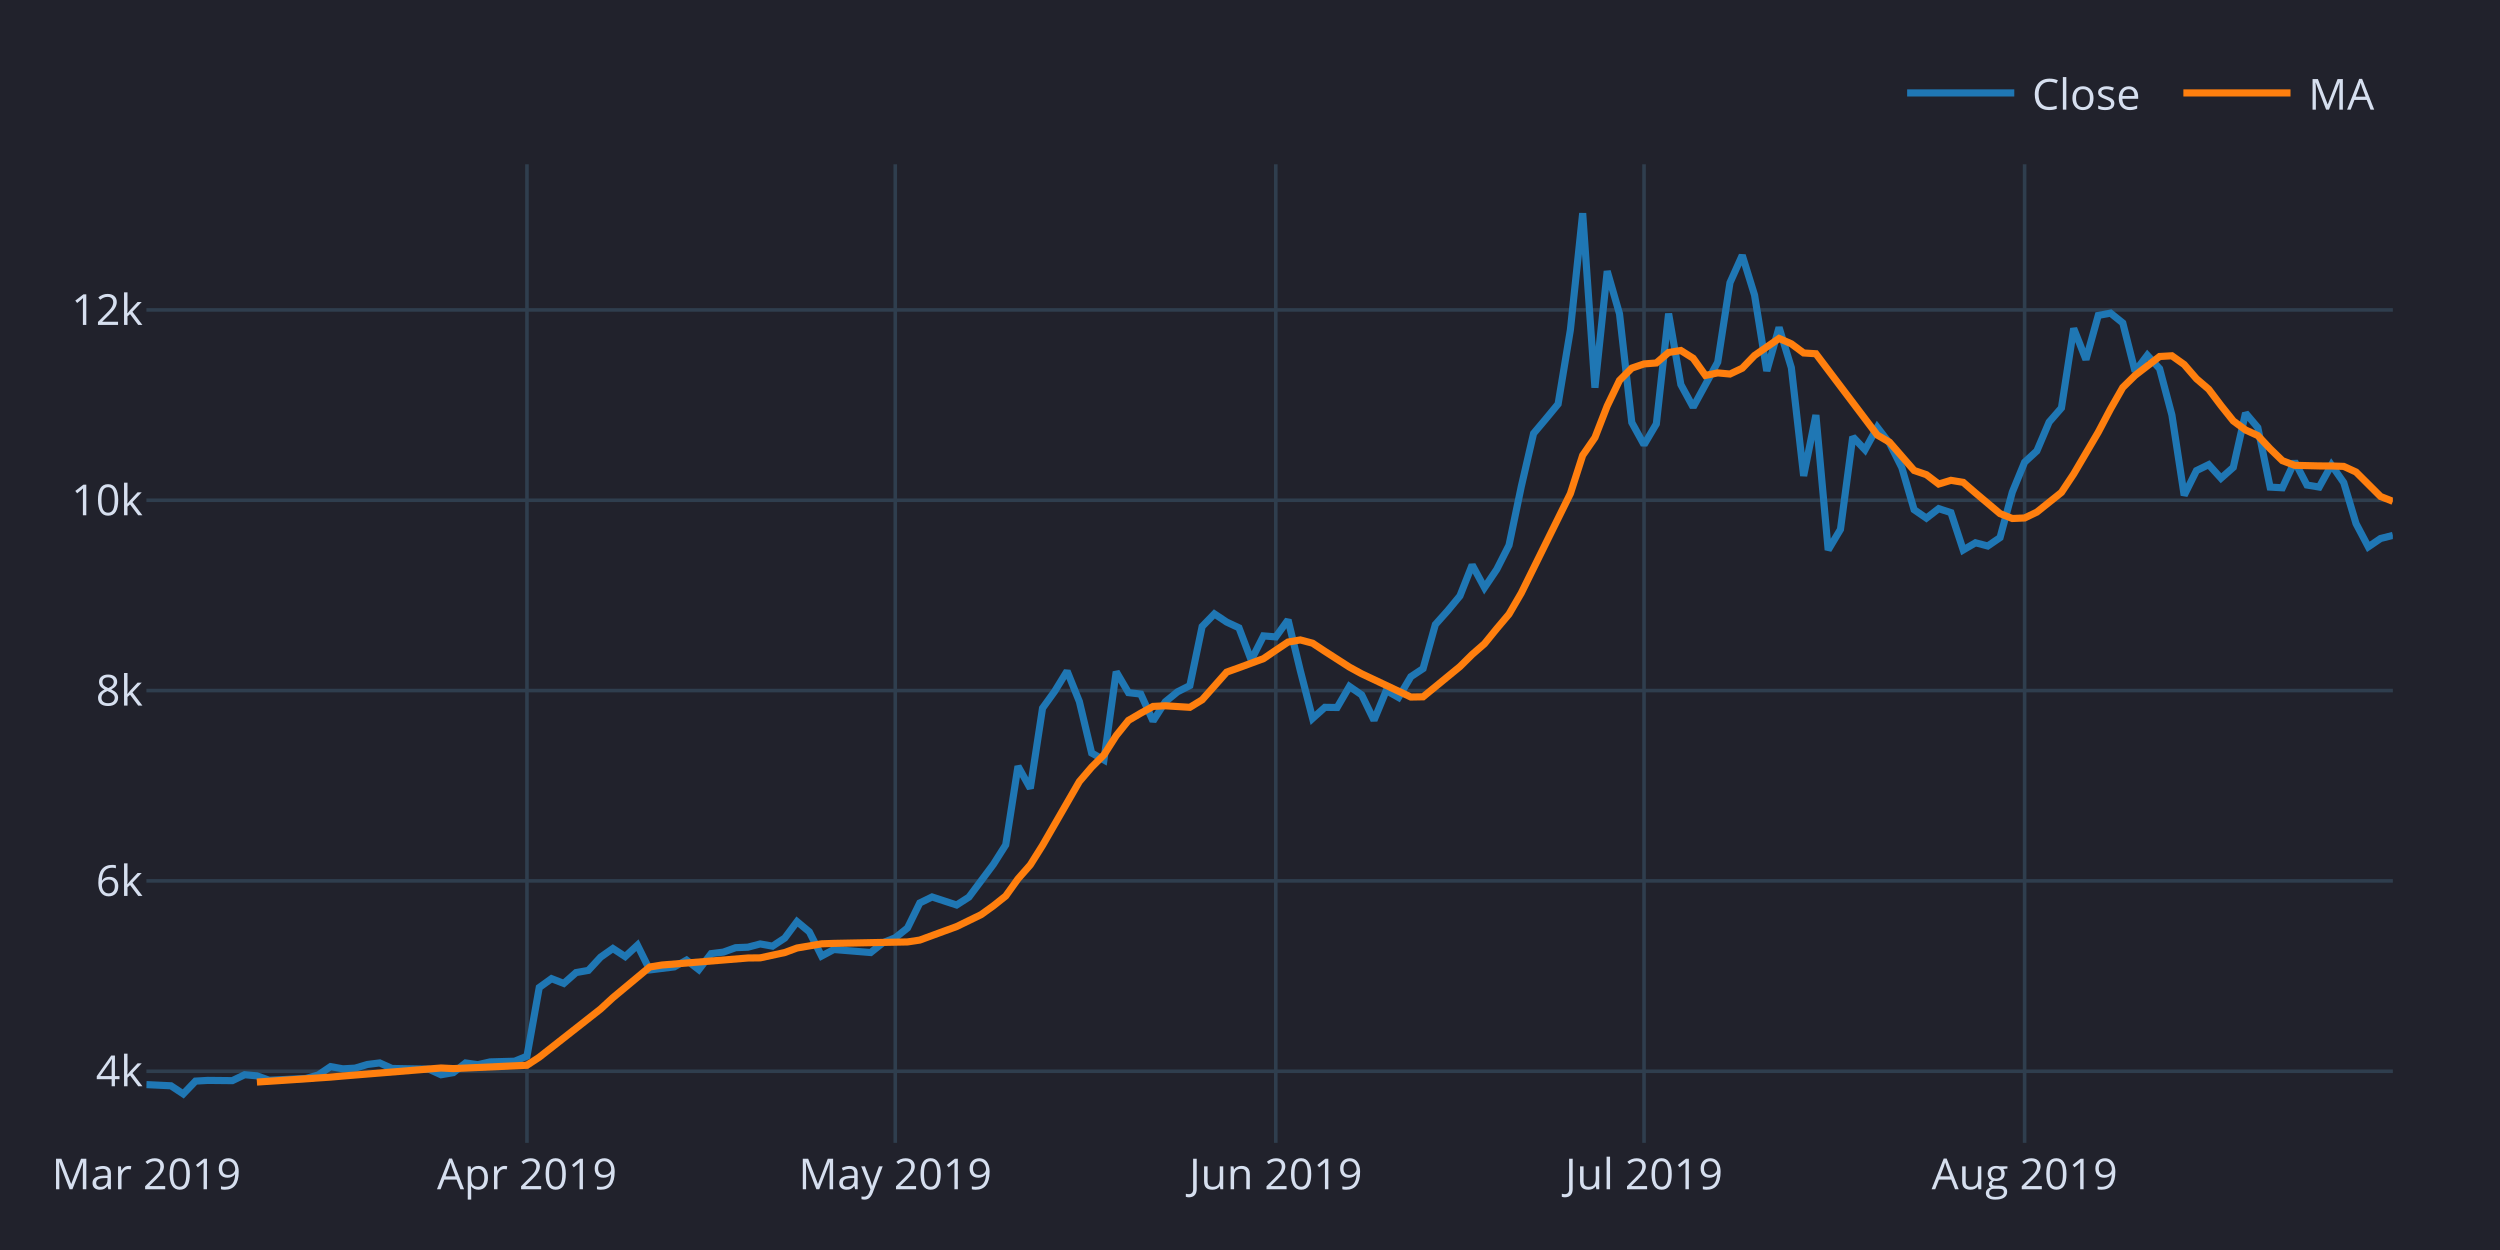
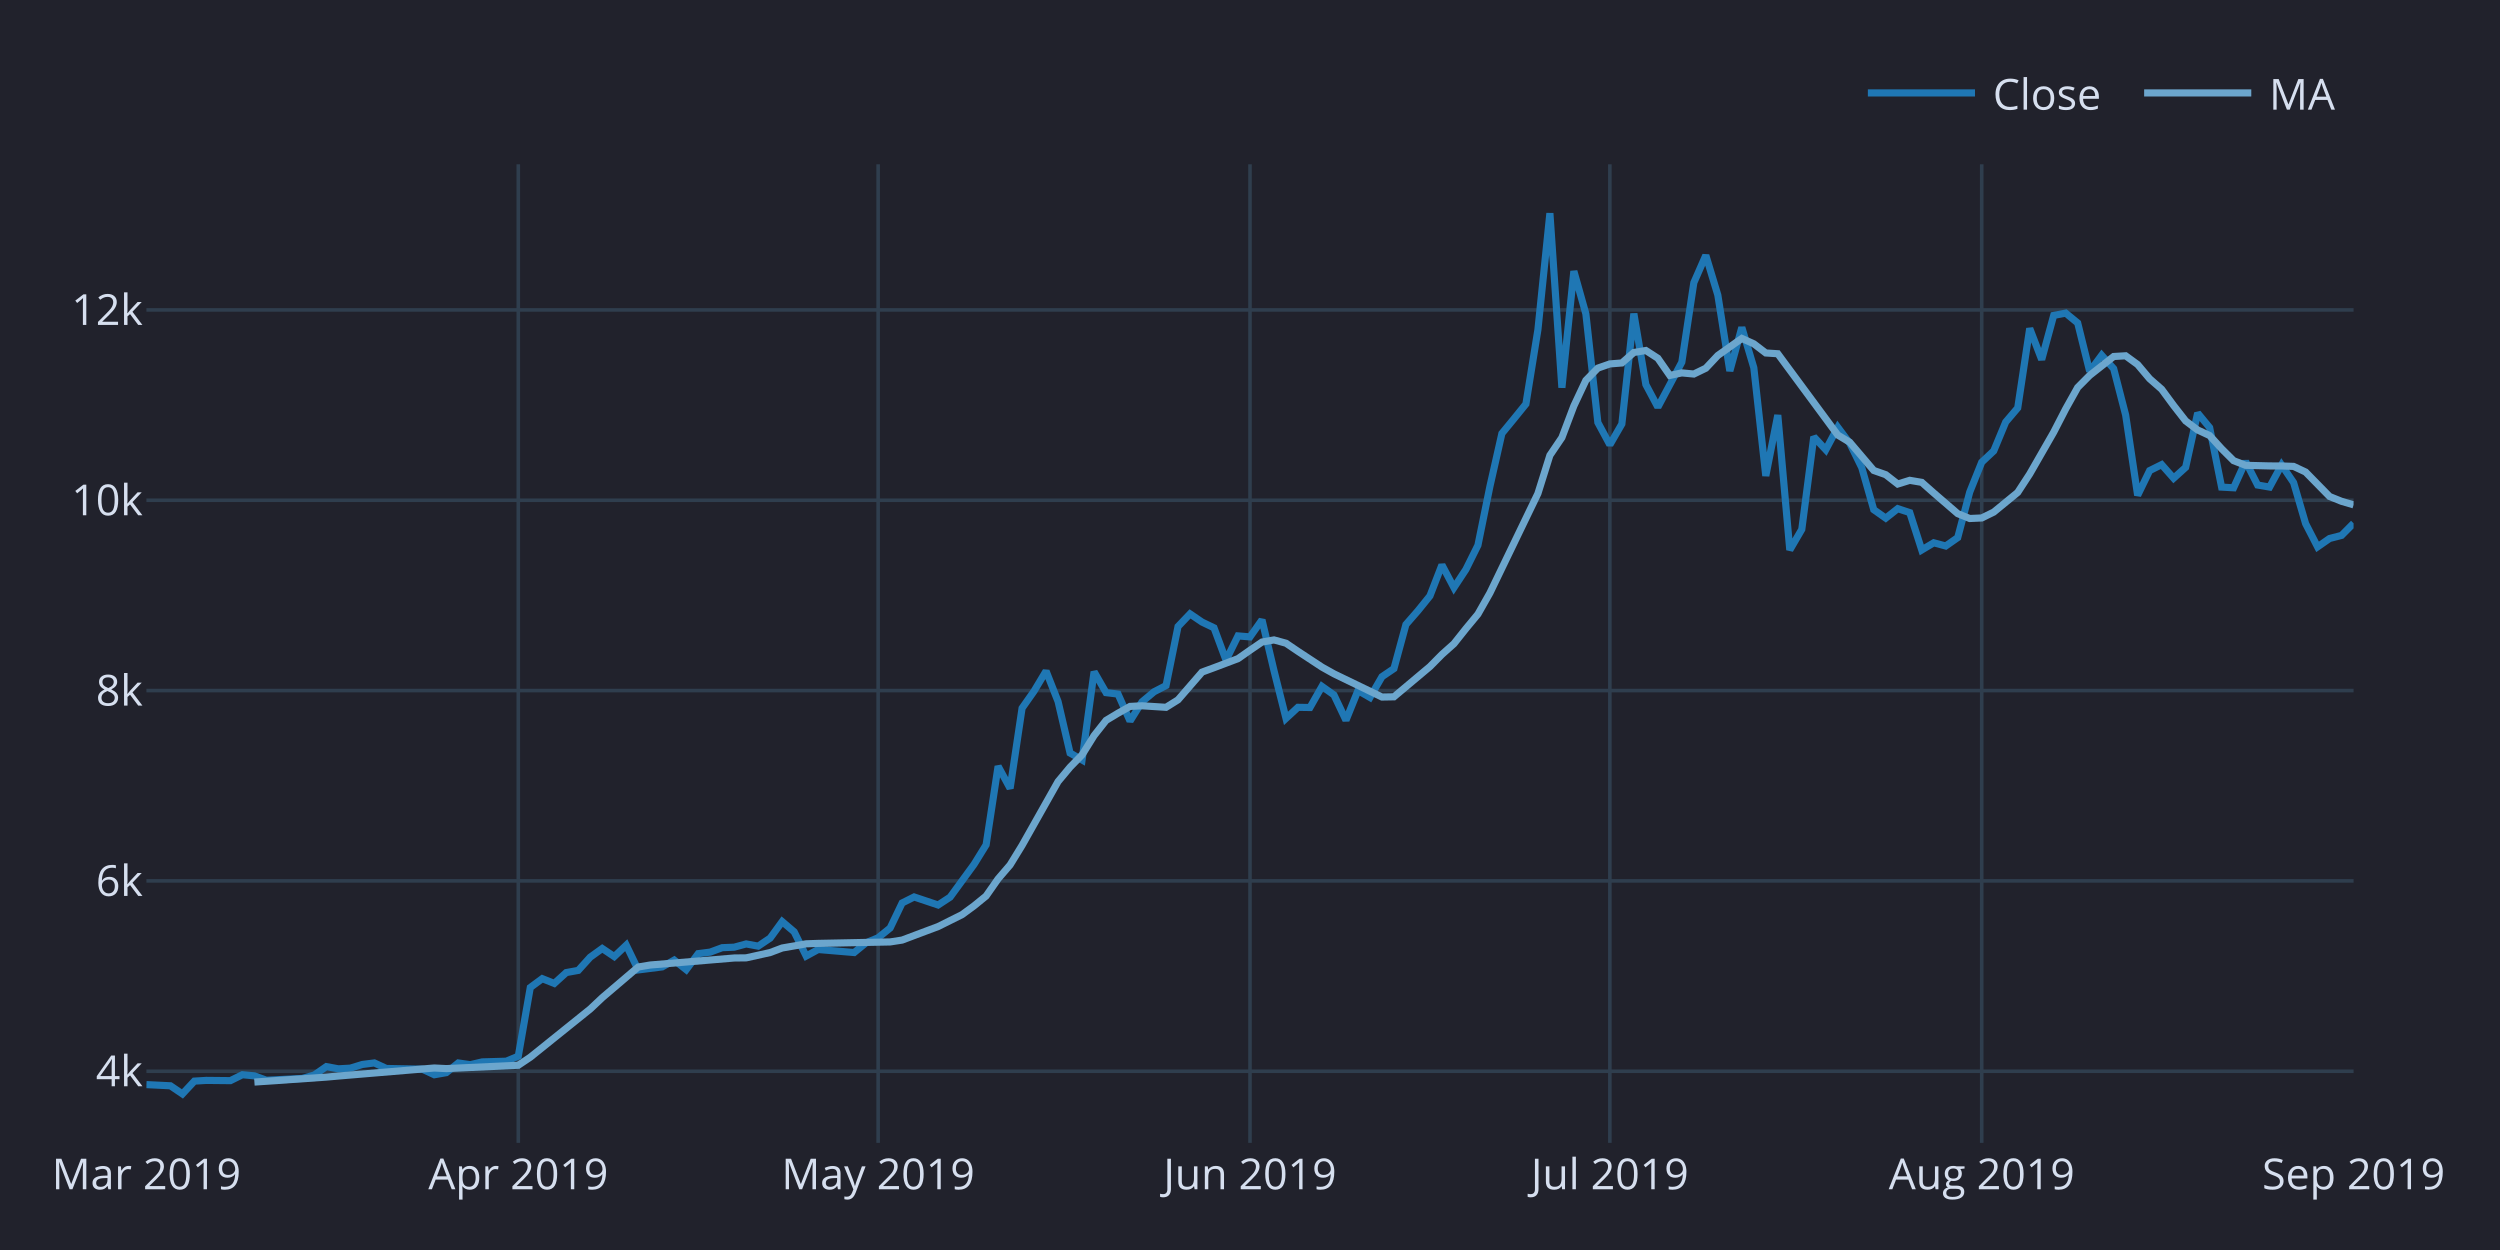
- <svg xmlns="http://www.w3.org/2000/svg" class="main-svg" width="700" height="350" viewBox="0 0 700 350">
+ <svg xmlns="http://www.w3.org/2000/svg" class="main-svg" width="700" height="350" style="" viewBox="0 0 700 350">
  <rect x="0" y="0" width="700" height="350" style="fill: rgb(33, 34, 44); fill-opacity: 1;" />
-   <defs id="defs-401c82">
+   <defs id="defs-c5683d">
    <g class="clips">
-       <clipPath id="clip401c82xyplot" class="plotclip">
-         <rect width="629" height="274" />
+       <clipPath id="clipc5683dxyplot" class="plotclip">
+         <rect width="618" height="274" />
      </clipPath>
-       <clipPath class="axesclip" id="clip401c82x">
-         <rect x="41" y="0" width="629" height="350" />
+       <clipPath class="axesclip" id="clipc5683dx">
+         <rect x="41" y="0" width="618" height="350" />
      </clipPath>
-       <clipPath class="axesclip" id="clip401c82y">
+       <clipPath class="axesclip" id="clipc5683dy">
        <rect x="0" y="46" width="700" height="274" />
      </clipPath>
-       <clipPath class="axesclip" id="clip401c82xy">
-         <rect x="41" y="46" width="629" height="274" />
+       <clipPath class="axesclip" id="clipc5683dxy">
+         <rect x="41" y="46" width="618" height="274" />
      </clipPath>
    </g>
    <g class="gradients" />
    <g class="patterns" />
  </defs>
  <g class="bglayer" />
  <g class="layer-below">
    <g class="imagelayer" />
    <g class="shapelayer" />
  </g>
  <g class="cartesianlayer">
    <g class="subplot xy">
      <g class="layer-subplot">
        <g class="shapelayer" />
        <g class="imagelayer" />
      </g>
      <g class="gridlayer">
        <g class="x">
-           <path class="xgrid crisp" transform="translate(147.55,0)" d="M0,46v274" style="stroke: rgb(47, 62, 78); stroke-opacity: 1; stroke-width: 1px;" />
-           <path class="xgrid crisp" transform="translate(250.67,0)" d="M0,46v274" style="stroke: rgb(47, 62, 78); stroke-opacity: 1; stroke-width: 1px;" />
-           <path class="xgrid crisp" transform="translate(357.22,0)" d="M0,46v274" style="stroke: rgb(47, 62, 78); stroke-opacity: 1; stroke-width: 1px;" />
-           <path class="xgrid crisp" transform="translate(460.33,0)" d="M0,46v274" style="stroke: rgb(47, 62, 78); stroke-opacity: 1; stroke-width: 1px;" />
-           <path class="xgrid crisp" transform="translate(566.89,0)" d="M0,46v274" style="stroke: rgb(47, 62, 78); stroke-opacity: 1; stroke-width: 1px;" />
+           <path class="xgrid crisp" transform="translate(145.12,0)" d="M0,46v274" style="stroke: rgb(47, 62, 78); stroke-opacity: 1; stroke-width: 1px;" />
+           <path class="xgrid crisp" transform="translate(245.88,0)" d="M0,46v274" style="stroke: rgb(47, 62, 78); stroke-opacity: 1; stroke-width: 1px;" />
+           <path class="xgrid crisp" transform="translate(350,0)" d="M0,46v274" style="stroke: rgb(47, 62, 78); stroke-opacity: 1; stroke-width: 1px;" />
+           <path class="xgrid crisp" transform="translate(450.76,0)" d="M0,46v274" style="stroke: rgb(47, 62, 78); stroke-opacity: 1; stroke-width: 1px;" />
+           <path class="xgrid crisp" transform="translate(554.88,0)" d="M0,46v274" style="stroke: rgb(47, 62, 78); stroke-opacity: 1; stroke-width: 1px;" />
        </g>
        <g class="y">
-           <path class="ygrid crisp" transform="translate(0,299.95)" d="M41,0h629" style="stroke: rgb(47, 62, 78); stroke-opacity: 1; stroke-width: 1px;" />
-           <path class="ygrid crisp" transform="translate(0,246.65)" d="M41,0h629" style="stroke: rgb(47, 62, 78); stroke-opacity: 1; stroke-width: 1px;" />
-           <path class="ygrid crisp" transform="translate(0,193.36)" d="M41,0h629" style="stroke: rgb(47, 62, 78); stroke-opacity: 1; stroke-width: 1px;" />
-           <path class="ygrid crisp" transform="translate(0,140.07)" d="M41,0h629" style="stroke: rgb(47, 62, 78); stroke-opacity: 1; stroke-width: 1px;" />
-           <path class="ygrid crisp" transform="translate(0,86.78)" d="M41,0h629" style="stroke: rgb(47, 62, 78); stroke-opacity: 1; stroke-width: 1px;" />
+           <path class="ygrid crisp" transform="translate(0,299.95)" d="M41,0h618" style="stroke: rgb(47, 62, 78); stroke-opacity: 1; stroke-width: 1px;" />
+           <path class="ygrid crisp" transform="translate(0,246.65)" d="M41,0h618" style="stroke: rgb(47, 62, 78); stroke-opacity: 1; stroke-width: 1px;" />
+           <path class="ygrid crisp" transform="translate(0,193.36)" d="M41,0h618" style="stroke: rgb(47, 62, 78); stroke-opacity: 1; stroke-width: 1px;" />
+           <path class="ygrid crisp" transform="translate(0,140.07)" d="M41,0h618" style="stroke: rgb(47, 62, 78); stroke-opacity: 1; stroke-width: 1px;" />
+           <path class="ygrid crisp" transform="translate(0,86.78)" d="M41,0h618" style="stroke: rgb(47, 62, 78); stroke-opacity: 1; stroke-width: 1px;" />
        </g>
      </g>
      <g class="zerolinelayer" />
      <path class="xlines-below" />
      <path class="ylines-below" />
      <g class="overlines-below" />
      <g class="xaxislayer-below" />
      <g class="yaxislayer-below" />
      <g class="overaxes-below" />
-       <g class="plot" transform="translate(41,46)" clip-path="url(#clip401c82xyplot)">
+       <g class="plot" transform="translate(41,46)" clip-path="url(#clipc5683dxyplot)">
        <g class="scatterlayer mlayer">
-           <g class="trace scatter tracec0263c24-cb2c-4535-9315-89aafd8ae96b" style="stroke-miterlimit: 2; opacity: 1;">
+           <g class="trace scatter trace4aa046a1-378b-467d-9dff-ea39f655cf56" style="stroke-miterlimit: 2; opacity: 1;">
            <g class="fills" />
            <g class="errorbars" />
            <g class="lines">
-               <path class="js-line" d="M0,257.69L6.87,258.02L10.31,260.3L13.75,256.71L17.19,256.51L24.06,256.58L27.5,254.92L30.93,255.24L34.37,256.47L44.68,255.96L48.12,254.99L51.56,252.65L54.99,253.27L58.43,253.08L61.87,252.05L65.31,251.62L68.74,253.17L79.05,253.36L82.49,254.93L85.93,254.34L89.37,251.63L92.8,252.11L96.24,251.33L103.11,251.14L106.55,249.73L109.99,230.5L113.43,228.02L116.86,229.36L120.3,226.32L123.74,225.71L127.17,222L130.61,219.58L134.05,221.84L137.49,218.65L140.92,225.58L147.8,224.73L151.23,222.83L154.67,225.51L158.11,221.02L161.55,220.59L164.98,219.35L168.42,219.21L171.86,218.3L175.3,218.92L178.73,216.66L182.17,212.05L185.61,214.91L189.04,221.69L192.48,219.86L202.79,220.71L206.23,217.96L209.67,216.57L213.1,213.84L216.54,206.83L219.98,205.15L226.85,207.4L230.29,205.2L237.16,196L240.6,190.56L244.04,168.55L247.48,174.74L250.91,152.29L254.35,147.51L257.79,141.9L261.22,150.43L264.66,164.85L268.1,166.78L271.54,142.09L274.97,147.94L278.41,148.34L281.85,155.89L285.28,150.51L288.72,147.7L292.16,145.96L295.6,129.42L299.03,125.89L302.47,128.18L305.91,129.79L309.34,138.85L312.78,132.05L316.22,132.33L319.66,127.57L323.09,141.79L326.53,155.15L329.97,152.05L333.4,152.1L336.84,146.19L340.28,148.58L343.72,155.67L347.15,147.35L350.59,149.29L354.03,143.48L357.46,141.21L360.9,128.87L364.34,125.02L367.78,120.86L371.21,112.18L374.65,118.54L378.09,113.43L381.52,106.67L384.96,90.22L388.4,75.37L391.84,71.28L395.27,67.13L398.71,46.35L402.15,13.7L405.58,62.55L409.02,29.92L412.46,41.86L415.9,72.3L419.33,78.53L422.77,72.71L426.21,41.81L429.64,61.68L433.08,68L439.96,55.41L443.39,33.16L446.83,25.49L450.27,36.61L453.7,57.87L457.14,45.68L460.58,56.97L464.02,87.25L467.45,70.22L470.89,107.99L474.33,102.23L477.77,76.31L481.2,79.93L484.64,73.63L488.08,78.11L491.51,84.93L494.95,96.71L498.39,99.08L501.83,96.42L505.26,97.53L508.7,107.99L512.14,105.98L515.57,106.88L519.01,104.53L522.45,91.79L525.89,83.42L529.32,80.26L532.76,72.17L536.2,68.22L539.63,45.96L543.07,54.68L546.51,42.32L549.95,41.67L553.38,44.43L556.82,57.99L560.26,53.47L563.69,57.23L567.13,70.2L570.57,92.69L574.01,85.77L577.44,84.1L580.88,87.9L584.32,84.86L587.75,69.66L591.19,73.73L594.63,90.39L598.07,90.58L601.5,83.2L604.94,89.81L608.38,90.38L611.81,84.19L615.25,89.13L618.69,100.61L622.13,107.12L625.56,104.78L629,103.91" style="vector-effect: non-scaling-stroke; fill: none; stroke: rgb(31, 119, 180); stroke-opacity: 1; stroke-width: 2px; opacity: 1;" />
+               <path class="js-line" d="M0,257.69L6.72,258.02L10.08,260.3L13.43,256.71L16.79,256.51L23.51,256.58L26.87,254.92L30.23,255.24L33.59,256.47L43.66,255.96L47.02,254.99L50.38,252.65L53.74,253.27L57.1,253.08L60.46,252.05L63.82,251.62L67.17,253.17L77.25,253.36L80.61,254.93L83.97,254.34L87.33,251.63L90.68,252.11L94.04,251.33L100.76,251.14L104.12,249.73L107.48,230.5L110.84,228.02L114.2,229.36L117.55,226.32L120.91,225.71L124.27,222L127.63,219.58L130.99,221.84L134.35,218.65L137.71,225.58L144.42,224.73L147.78,222.83L151.14,225.51L154.5,221.02L157.86,220.59L161.22,219.35L164.58,219.21L167.93,218.3L171.29,218.92L174.65,216.66L178.01,212.05L181.37,214.91L184.73,221.69L188.09,219.86L198.16,220.71L201.52,217.96L204.88,216.57L208.24,213.84L211.6,206.83L214.96,205.15L221.67,207.4L225.03,205.2L231.75,196L235.11,190.56L238.47,168.55L241.83,174.74L245.18,152.29L248.54,147.51L251.9,141.9L255.26,150.43L258.62,164.85L261.98,166.78L265.34,142.09L268.7,147.94L272.05,148.34L275.41,155.89L278.77,150.51L282.13,147.7L285.49,145.96L288.85,129.42L292.21,125.89L295.57,128.18L298.92,129.79L302.28,138.85L305.64,132.05L309,132.33L312.36,127.57L315.72,141.79L319.08,155.15L322.43,152.05L325.79,152.1L329.15,146.19L332.51,148.58L335.87,155.67L339.23,147.35L342.59,149.29L345.95,143.48L349.3,141.21L352.66,128.87L356.02,125.02L359.38,120.86L362.74,112.18L366.1,118.54L369.46,113.43L372.82,106.67L376.17,90.22L379.53,75.37L382.89,71.28L386.25,67.13L389.61,46.35L392.97,13.7L396.33,62.55L399.68,29.92L403.04,41.86L406.4,72.3L409.76,78.53L413.12,72.71L416.48,41.81L419.84,61.68L423.2,68L429.91,55.41L433.27,33.16L436.63,25.49L439.99,36.61L443.35,57.87L446.71,45.68L450.07,56.97L453.42,87.25L456.78,70.22L460.14,107.99L463.5,102.23L466.86,76.31L470.22,79.93L473.58,73.63L476.93,78.11L480.29,84.93L483.65,96.71L487.01,99.08L490.37,96.42L493.73,97.53L497.09,107.99L500.45,105.98L503.8,106.88L507.16,104.53L510.52,91.79L513.88,83.42L517.24,80.26L520.6,72.17L523.96,68.22L527.32,45.96L530.67,54.68L534.03,42.32L537.39,41.67L540.75,44.43L544.11,57.99L547.47,53.47L550.83,57.23L554.18,70.2L557.54,92.69L560.9,85.77L564.26,84.1L567.62,87.9L570.98,84.86L574.34,69.66L577.7,73.73L581.05,90.39L584.41,90.58L587.77,83.2L591.13,89.81L594.49,90.38L597.85,84.19L601.21,89.13L604.57,100.61L607.92,107.12L611.28,104.78L614.64,103.91L618,100.52" style="vector-effect: non-scaling-stroke; fill: none; stroke: rgb(31, 119, 180); stroke-opacity: 1; stroke-width: 2px; opacity: 1;" />
            </g>
            <g class="points" />
            <g class="text" />
          </g>
-           <g class="trace scatter traceb647f701-b00a-475b-9fcb-00e694cbbebf" style="stroke-miterlimit: 2; opacity: 1;">
+           <g class="trace scatter tracedc1f071d-3275-4c3a-a2b8-81a0cb245e2a" style="stroke-miterlimit: 2; opacity: 1;">
            <g class="fills" />
            <g class="errorbars" />
            <g class="lines">
-               <path class="js-line" d="M30.93,256.98L51.56,255.59L54.99,255.29L82.49,253.04L85.93,253.21L106.55,252.27L109.99,250.02L127.17,236.52L130.61,233.35L140.92,224.76L144.36,224.2L168.42,222.24L171.86,222.2L178.73,220.71L182.17,219.44L189.04,218.27L192.48,218.15L213.1,217.74L216.54,217.22L223.42,214.69L226.85,213.44L233.73,210.09L237.16,207.62L240.6,204.88L244.04,200.08L247.48,196.17L250.91,190.71L261.22,172.83L264.66,168.8L268.1,165.36L271.54,159.97L274.97,155.71L278.41,153.69L281.85,151.8L285.28,151.62L292.16,152.05L295.6,149.95L302.47,142.19L305.91,140.96L312.78,138.42L316.22,136.07L319.66,133.77L323.09,133.18L326.53,134.1L329.97,136.37L336.84,140.79L340.28,142.67L354.03,149.17L357.46,149.11L367.78,140.65L371.21,137.25L374.65,134.25L378.09,130.02L381.52,125.96L384.96,120.05L398.71,92.2L402.15,81.49L405.58,76.52L409.02,67.66L412.46,60.51L415.9,57.07L419.33,55.9L422.77,55.63L426.21,52.69L429.64,52.14L433.08,54.31L436.52,59.12L439.96,58.41L443.39,58.73L446.83,57.1L450.27,53.53L457.14,48.76L460.58,50.27L464.02,52.83L467.45,53.05L484.64,75.81L488.08,77.83L494.95,85.73L498.39,86.91L501.83,89.53L505.26,88.49L508.7,89.06L512.14,92.03L519.01,97.82L522.45,99.18L525.89,99.03L529.32,97.39L536.2,91.88L539.63,86.72L546.51,75.02L549.95,68.5L553.38,62.49L556.82,59.11L563.69,53.82L567.13,53.62L570.57,56.07L574.01,60.05L577.44,62.99L580.88,67.55L584.32,71.86L587.75,74.39L591.19,75.96L594.63,79.65L598.07,82.99L601.5,84.29L608.38,84.46L611.81,84.47L615.25,84.59L618.69,86.17L625.56,93.02L629,94.37" style="vector-effect: non-scaling-stroke; fill: none; stroke: rgb(255, 127, 14); stroke-opacity: 1; stroke-width: 2px; opacity: 1;" />
+               <path class="js-line" d="M30.23,256.98L50.38,255.59L53.74,255.29L80.61,253.04L83.97,253.21L104.12,252.27L107.48,250.02L124.27,236.52L127.63,233.35L137.71,224.76L141.07,224.2L164.58,222.24L167.93,222.2L174.65,220.71L178.01,219.44L184.73,218.27L188.09,218.15L208.24,217.74L211.6,217.22L218.32,214.69L221.67,213.44L228.39,210.09L231.75,207.62L235.11,204.88L238.47,200.08L241.83,196.17L245.18,190.71L255.26,172.83L258.62,168.8L261.98,165.36L265.34,159.97L268.7,155.71L272.05,153.69L275.41,151.8L278.77,151.62L285.49,152.05L288.85,149.95L295.57,142.19L298.92,140.96L305.64,138.42L309,136.07L312.36,133.77L315.72,133.18L319.08,134.1L322.43,136.37L329.15,140.79L332.51,142.67L345.95,149.17L349.3,149.11L359.38,140.65L362.74,137.25L366.1,134.25L369.46,130.02L372.82,125.96L376.17,120.05L389.61,92.2L392.97,81.49L396.33,76.52L399.68,67.66L403.04,60.51L406.4,57.07L409.76,55.9L413.12,55.63L416.48,52.69L419.84,52.14L423.2,54.31L426.55,59.12L429.91,58.41L433.27,58.73L436.63,57.1L439.99,53.53L446.71,48.76L450.07,50.27L453.42,52.83L456.78,53.05L473.58,75.81L476.93,77.83L483.65,85.73L487.01,86.91L490.37,89.53L493.73,88.49L497.09,89.06L500.45,92.03L507.16,97.82L510.52,99.18L513.88,99.03L517.24,97.39L523.96,91.88L527.32,86.72L534.03,75.02L537.39,68.5L540.75,62.49L544.11,59.11L550.83,53.82L554.18,53.62L557.54,56.07L560.9,60.05L564.26,62.99L567.62,67.55L570.98,71.86L574.34,74.39L577.7,75.96L581.05,79.65L584.41,82.99L587.77,84.29L594.49,84.46L597.85,84.47L601.21,84.59L604.57,86.17L611.28,93.02L614.64,94.37L618,95.36" style="vector-effect: non-scaling-stroke; fill: none; stroke: rgb(108, 166, 205); stroke-opacity: 1; stroke-width: 2px; opacity: 1;" />
            </g>
            <g class="points" />
            <g class="text" />
          </g>
        </g>
      </g>
      <g class="overplot" />
      <path class="xlines-above crisp" d="M0,0" style="fill: none;" />
      <path class="ylines-above crisp" d="M0,0" style="fill: none;" />
      <g class="overlines-above" />
      <g class="xaxislayer-above">
        <g class="xtick">
          <text text-anchor="middle" x="0" y="333" transform="translate(41,0)" style="font-family: 'Open Sans', verdana, arial, sans-serif; font-size: 12px; fill: rgb(214, 223, 239); fill-opacity: 1; white-space: pre; opacity: 1;">Mar 2019</text>
        </g>
        <g class="xtick">
-           <text text-anchor="middle" x="0" y="333" style="font-family: 'Open Sans', verdana, arial, sans-serif; font-size: 12px; fill: rgb(214, 223, 239); fill-opacity: 1; white-space: pre; opacity: 1;" transform="translate(147.55,0)">Apr 2019</text>
+           <text text-anchor="middle" x="0" y="333" style="font-family: 'Open Sans', verdana, arial, sans-serif; font-size: 12px; fill: rgb(214, 223, 239); fill-opacity: 1; white-space: pre; opacity: 1;" transform="translate(145.12,0)">Apr 2019</text>
        </g>
        <g class="xtick">
-           <text text-anchor="middle" x="0" y="333" style="font-family: 'Open Sans', verdana, arial, sans-serif; font-size: 12px; fill: rgb(214, 223, 239); fill-opacity: 1; white-space: pre; opacity: 1;" transform="translate(250.67,0)">May 2019</text>
+           <text text-anchor="middle" x="0" y="333" style="font-family: 'Open Sans', verdana, arial, sans-serif; font-size: 12px; fill: rgb(214, 223, 239); fill-opacity: 1; white-space: pre; opacity: 1;" transform="translate(245.88,0)">May 2019</text>
        </g>
        <g class="xtick">
-           <text text-anchor="middle" x="0" y="333" style="font-family: 'Open Sans', verdana, arial, sans-serif; font-size: 12px; fill: rgb(214, 223, 239); fill-opacity: 1; white-space: pre; opacity: 1;" transform="translate(357.22,0)">Jun 2019</text>
+           <text text-anchor="middle" x="0" y="333" style="font-family: 'Open Sans', verdana, arial, sans-serif; font-size: 12px; fill: rgb(214, 223, 239); fill-opacity: 1; white-space: pre; opacity: 1;" transform="translate(350,0)">Jun 2019</text>
        </g>
        <g class="xtick">
-           <text text-anchor="middle" x="0" y="333" style="font-family: 'Open Sans', verdana, arial, sans-serif; font-size: 12px; fill: rgb(214, 223, 239); fill-opacity: 1; white-space: pre; opacity: 1;" transform="translate(460.33,0)">Jul 2019</text>
+           <text text-anchor="middle" x="0" y="333" style="font-family: 'Open Sans', verdana, arial, sans-serif; font-size: 12px; fill: rgb(214, 223, 239); fill-opacity: 1; white-space: pre; opacity: 1;" transform="translate(450.76,0)">Jul 2019</text>
        </g>
        <g class="xtick">
-           <text text-anchor="middle" x="0" y="333" style="font-family: 'Open Sans', verdana, arial, sans-serif; font-size: 12px; fill: rgb(214, 223, 239); fill-opacity: 1; white-space: pre; opacity: 1;" transform="translate(566.89,0)">Aug 2019</text>
+           <text text-anchor="middle" x="0" y="333" style="font-family: 'Open Sans', verdana, arial, sans-serif; font-size: 12px; fill: rgb(214, 223, 239); fill-opacity: 1; white-space: pre; opacity: 1;" transform="translate(554.88,0)">Aug 2019</text>
+         </g>
+         <g class="xtick">
+           <text text-anchor="middle" x="0" y="333" style="font-family: 'Open Sans', verdana, arial, sans-serif; font-size: 12px; fill: rgb(214, 223, 239); fill-opacity: 1; white-space: pre; opacity: 1;" transform="translate(659,0)">Sep 2019</text>
        </g>
      </g>
      <g class="yaxislayer-above">
        <g class="ytick">
          <text text-anchor="end" x="40" y="4.2" transform="translate(0,299.95)" style="font-family: 'Open Sans', verdana, arial, sans-serif; font-size: 12px; fill: rgb(214, 223, 239); fill-opacity: 1; white-space: pre; opacity: 1;">4k</text>
        </g>
        <g class="ytick">
          <text text-anchor="end" x="40" y="4.2" style="font-family: 'Open Sans', verdana, arial, sans-serif; font-size: 12px; fill: rgb(214, 223, 239); fill-opacity: 1; white-space: pre; opacity: 1;" transform="translate(0,246.65)">6k</text>
        </g>
        <g class="ytick">
          <text text-anchor="end" x="40" y="4.2" style="font-family: 'Open Sans', verdana, arial, sans-serif; font-size: 12px; fill: rgb(214, 223, 239); fill-opacity: 1; white-space: pre; opacity: 1;" transform="translate(0,193.36)">8k</text>
        </g>
        <g class="ytick">
          <text text-anchor="end" x="40" y="4.2" style="font-family: 'Open Sans', verdana, arial, sans-serif; font-size: 12px; fill: rgb(214, 223, 239); fill-opacity: 1; white-space: pre; opacity: 1;" transform="translate(0,140.07)">10k</text>
        </g>
        <g class="ytick">
          <text text-anchor="end" x="40" y="4.2" style="font-family: 'Open Sans', verdana, arial, sans-serif; font-size: 12px; fill: rgb(214, 223, 239); fill-opacity: 1; white-space: pre; opacity: 1;" transform="translate(0,86.78)">12k</text>
        </g>
      </g>
      <g class="overaxes-above" />
    </g>
  </g>
  <g class="polarlayer" />
+   <g class="smithlayer" />
  <g class="ternarylayer" />
  <g class="geolayer" />
  <g class="funnelarealayer" />
  <g class="pielayer" />
  <g class="iciclelayer" />
  <g class="treemaplayer" />
  <g class="sunburstlayer" />
  <g class="glimages" />
-   <defs id="topdefs-401c82">
+   <defs id="topdefs-c5683d">
    <g class="clips" />
-     <clipPath id="legend401c82">
+     <clipPath id="legendc5683d">
      <rect width="141" height="29" x="0" y="0" />
    </clipPath>
  </defs>
  <g class="layer-above">
    <g class="imagelayer" />
    <g class="shapelayer" />
  </g>
  <g class="infolayer">
-     <g class="legend" pointer-events="all" transform="translate(529,11.52)">
+     <g class="legend" pointer-events="all" transform="translate(518,11.52)">
      <rect class="bg" shape-rendering="crispEdges" style="stroke: rgb(68, 68, 68); stroke-opacity: 1; fill: rgb(33, 34, 44); fill-opacity: 1; stroke-width: 0px;" width="141" height="29" x="0" y="0" />
-       <g class="scrollbox" transform="" clip-path="url(#legend401c82)">
+       <g class="scrollbox" transform="" clip-path="url(#legendc5683d)">
        <g class="groups">
          <g class="traces" transform="translate(0,14.5)" style="opacity: 1;">
            <text class="legendtext" text-anchor="start" x="40" y="4.68" style="font-family: 'Open Sans', verdana, arial, sans-serif; font-size: 12px; fill: rgb(214, 223, 239); fill-opacity: 1; white-space: pre;">Close</text>
            <g class="layers" style="opacity: 1;">
              <g class="legendfill" />
              <g class="legendlines">
                <path class="js-line" d="M5,0h30" style="fill: none; stroke: rgb(31, 119, 180); stroke-opacity: 1; stroke-width: 2px;" />
              </g>
              <g class="legendsymbols">
                <g class="legendpoints" />
              </g>
            </g>
-             <rect class="legendtoggle" x="0" y="-9.5" width="74.844" height="19" style="fill: rgb(0, 0, 0); fill-opacity: 0;" />
+             <rect class="legendtoggle" x="0" y="-9.5" width="74.859" height="19" style="fill: rgb(0, 0, 0); fill-opacity: 0;" />
          </g>
-           <g class="traces" transform="translate(77.34375,14.5)" style="opacity: 1;">
+           <g class="traces" transform="translate(77.35938,14.5)" style="opacity: 1;">
            <text class="legendtext" text-anchor="start" x="40" y="4.68" style="font-family: 'Open Sans', verdana, arial, sans-serif; font-size: 12px; fill: rgb(214, 223, 239); fill-opacity: 1; white-space: pre;">MA</text>
            <g class="layers" style="opacity: 1;">
              <g class="legendfill" />
              <g class="legendlines">
-                 <path class="js-line" d="M5,0h30" style="fill: none; stroke: rgb(255, 127, 14); stroke-opacity: 1; stroke-width: 2px;" />
+                 <path class="js-line" d="M5,0h30" style="fill: none; stroke: rgb(108, 166, 205); stroke-opacity: 1; stroke-width: 2px;" />
              </g>
              <g class="legendsymbols">
                <g class="legendpoints" />
              </g>
            </g>
-             <rect class="legendtoggle" x="0" y="-9.5" width="60.812" height="19" style="fill: rgb(0, 0, 0); fill-opacity: 0;" />
+             <rect class="legendtoggle" x="0" y="-9.5" width="60.828" height="19" style="fill: rgb(0, 0, 0); fill-opacity: 0;" />
          </g>
        </g>
      </g>
      <rect class="scrollbar" rx="20" ry="3" width="0" height="0" style="fill: rgb(128, 139, 164); fill-opacity: 1;" x="0" y="0" />
    </g>
    <g class="g-gtitle" />
    <g class="g-xtitle" />
    <g class="g-ytitle" />
  </g>
</svg>
